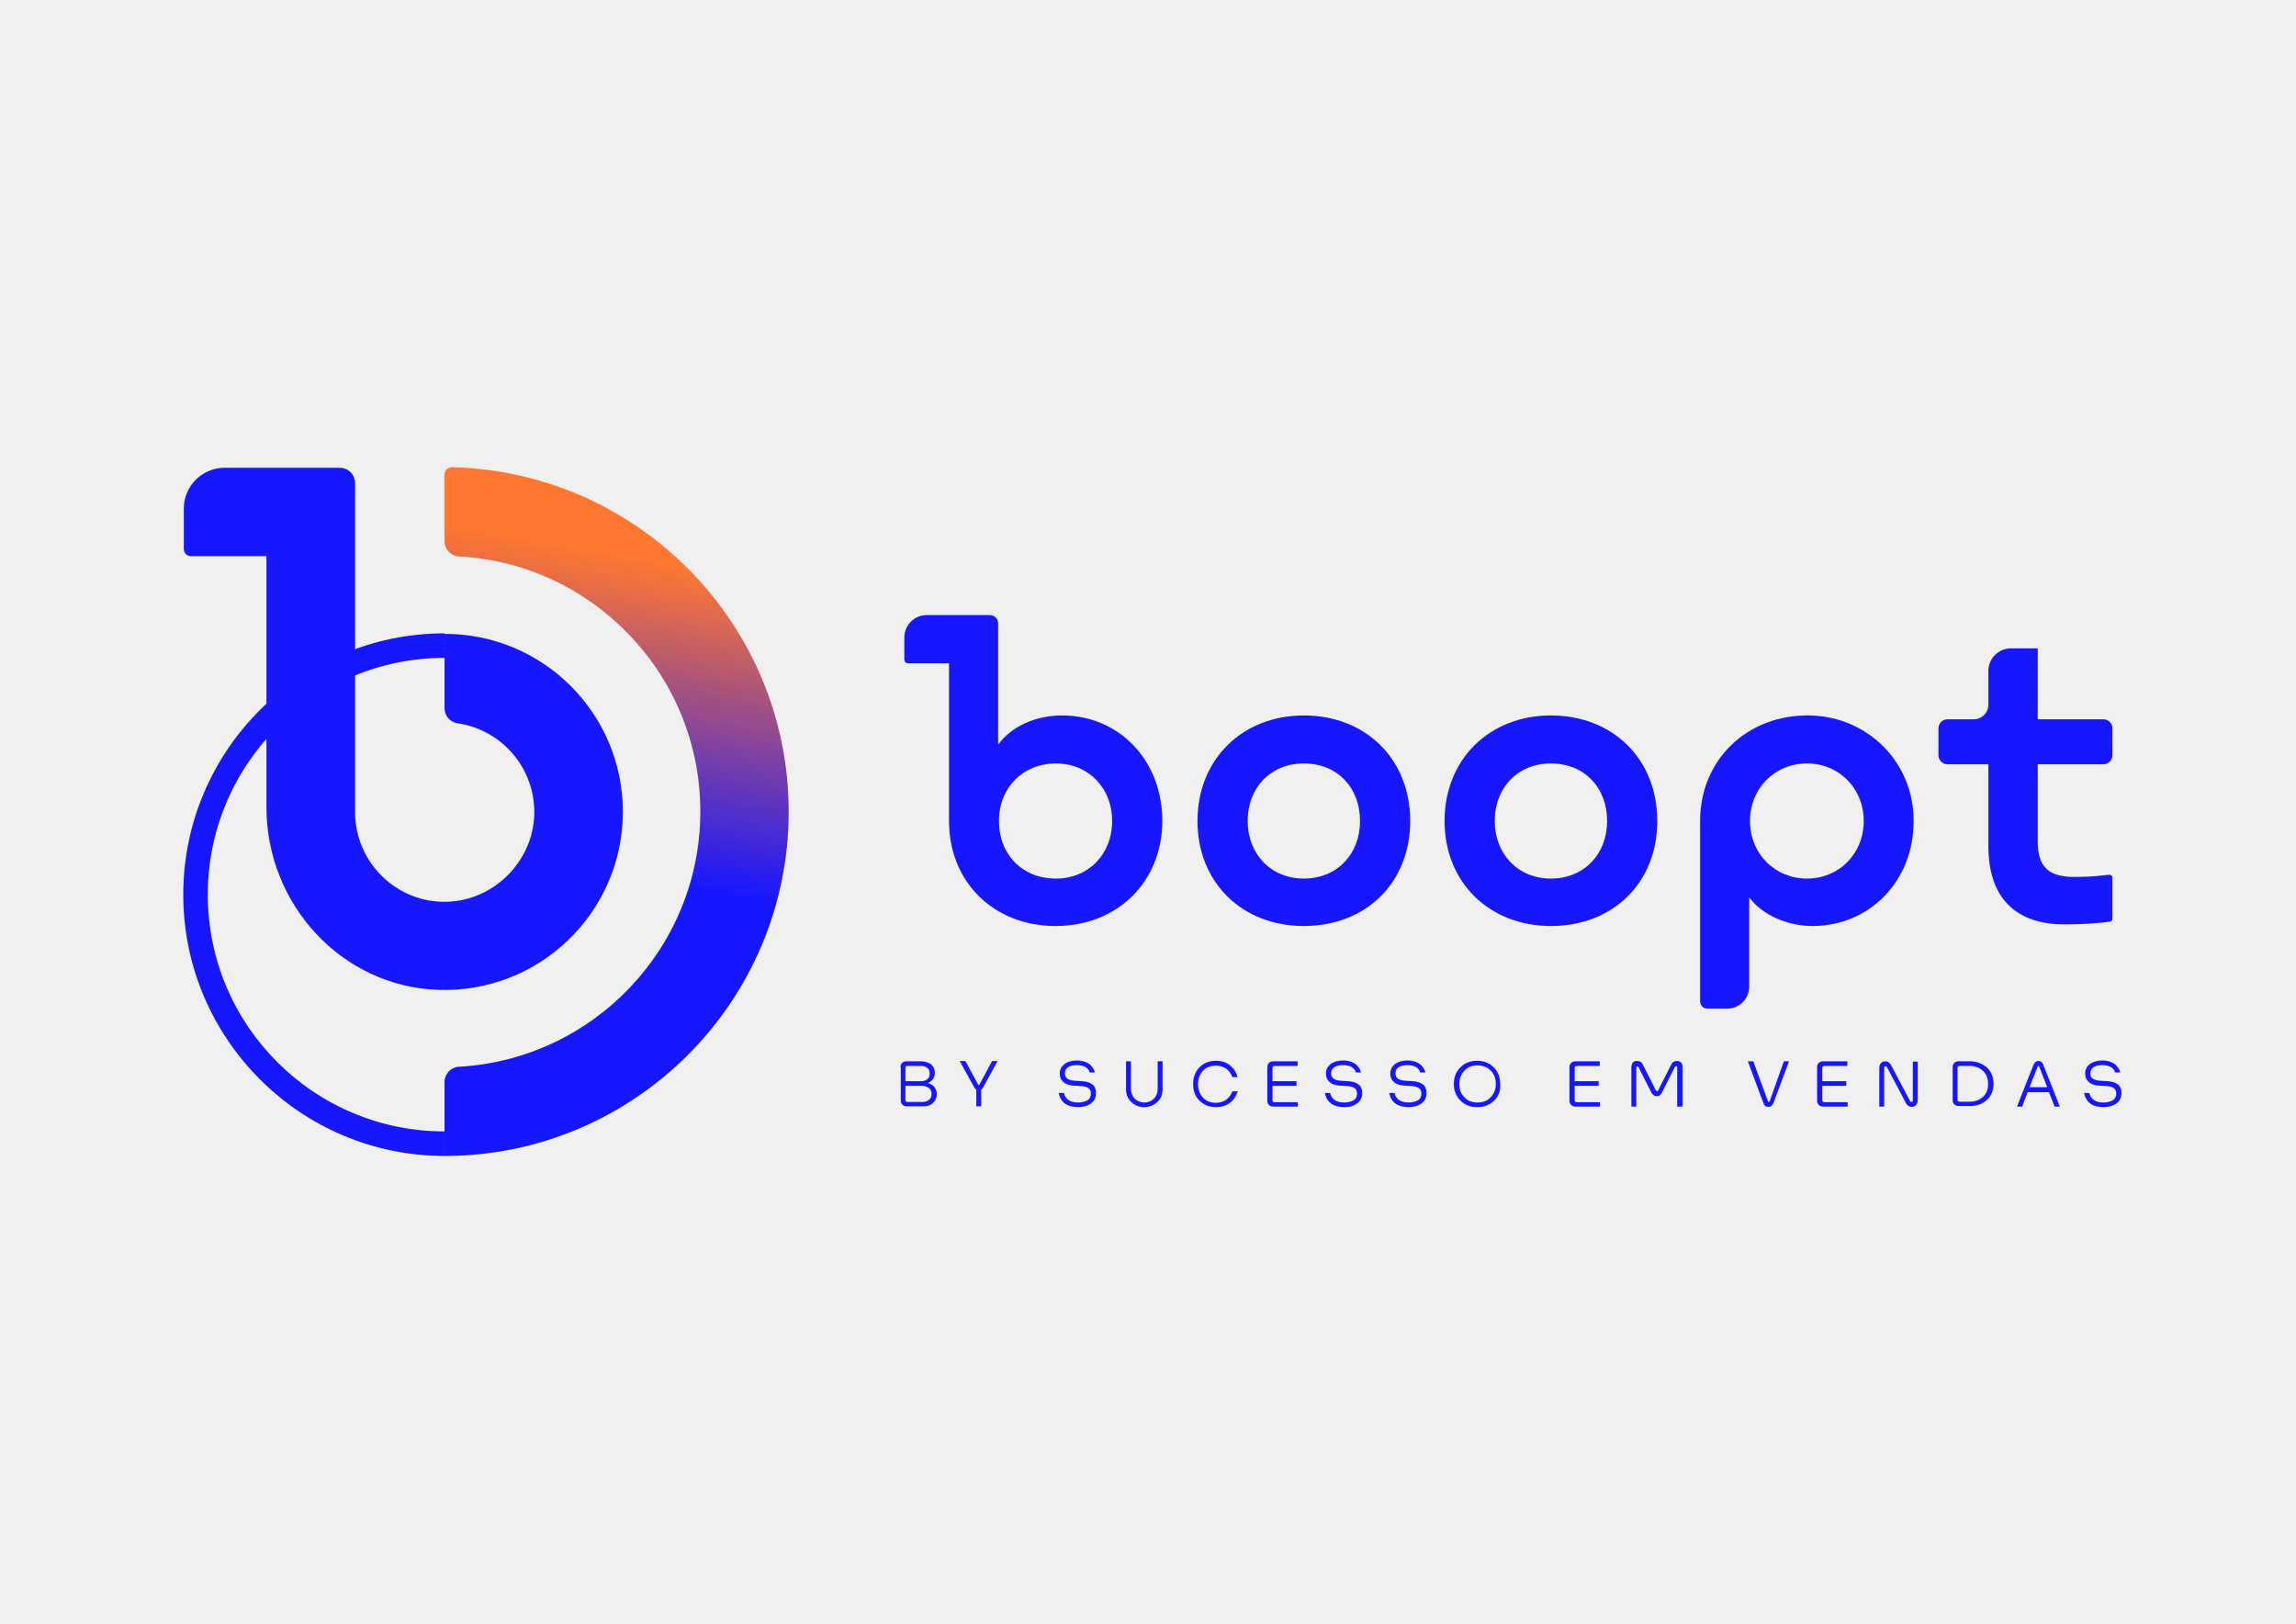
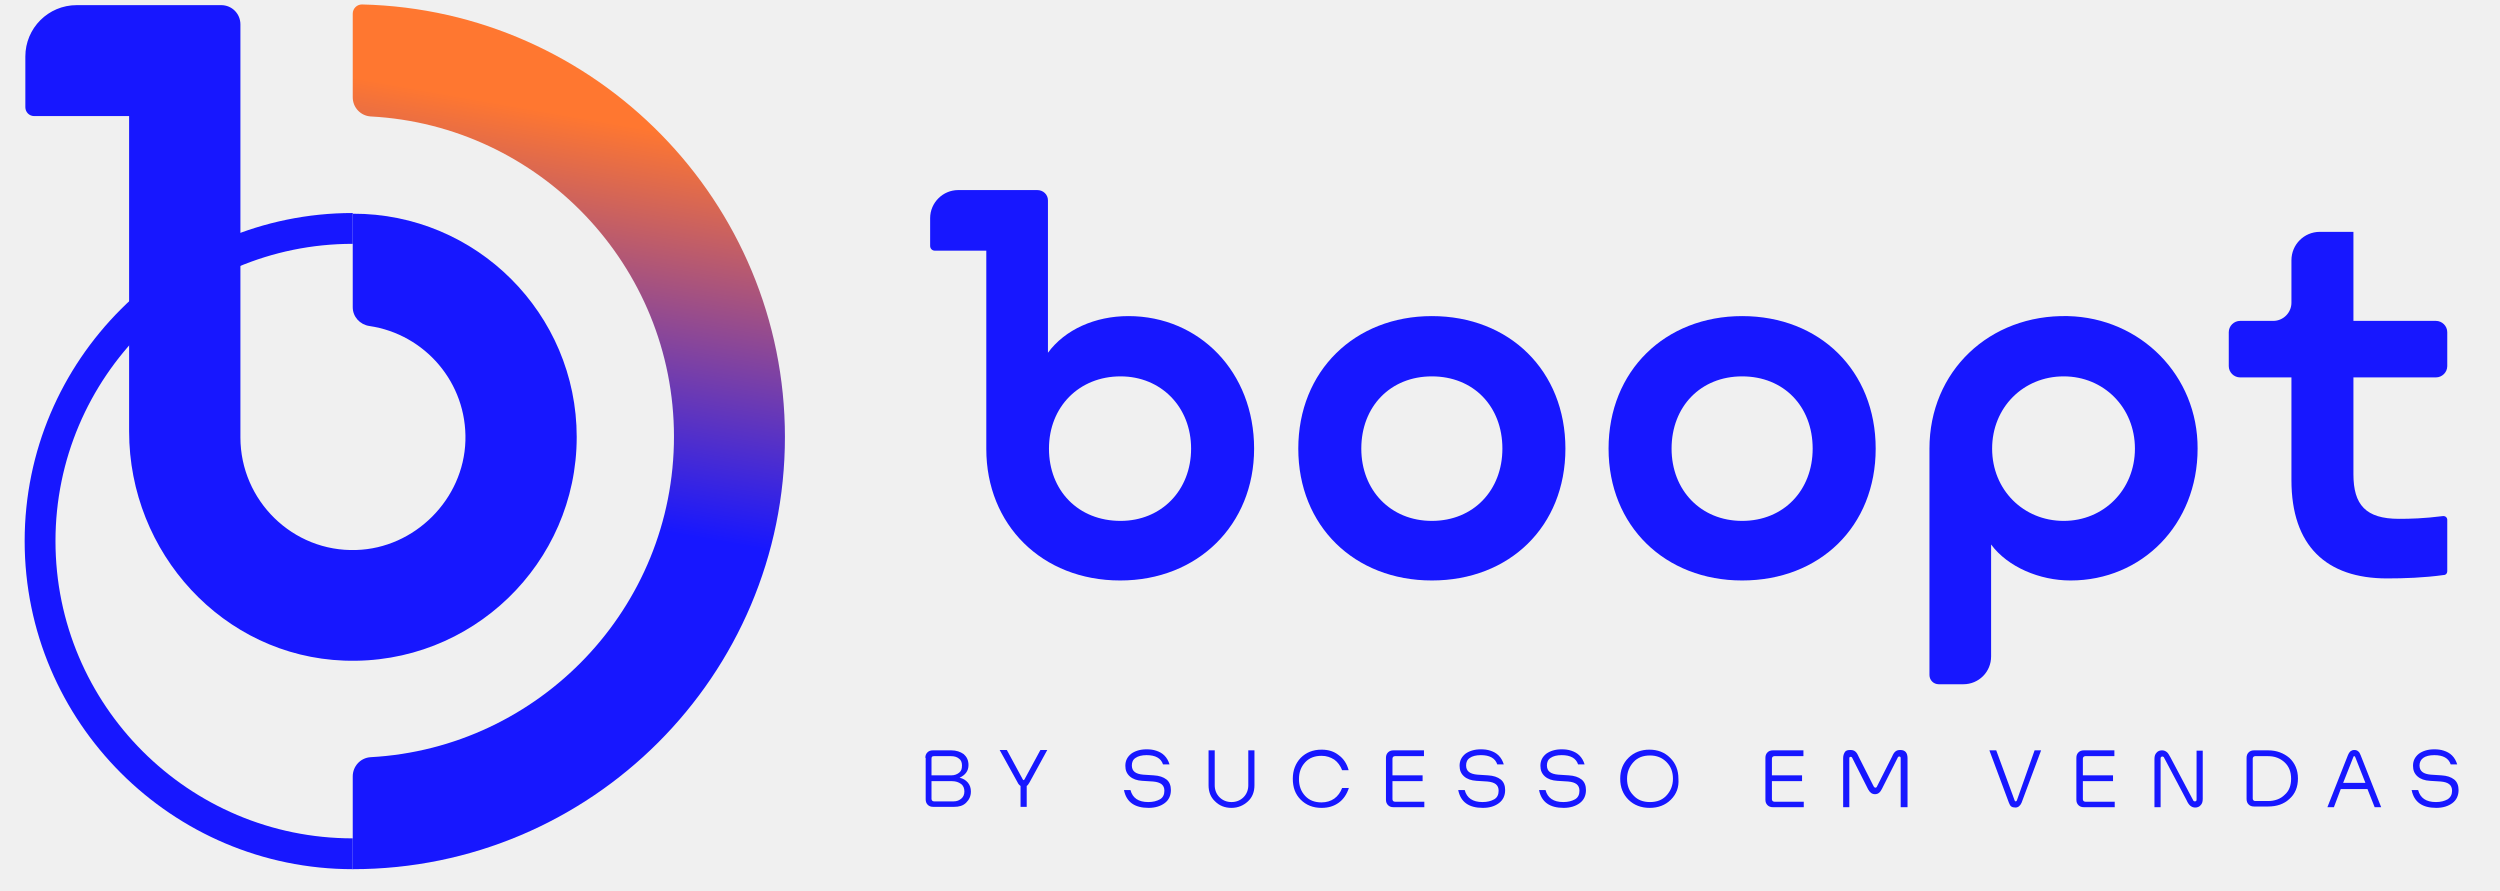
- <svg xmlns="http://www.w3.org/2000/svg" version="1.0" id="Camada_1" x="0px" y="0px" viewBox="0 0 841.9 595.3" style="enable-background:new 0 0 841.9 595.3;" xml:space="preserve">
+ <svg xmlns="http://www.w3.org/2000/svg" version="1.0" id="Camada_1" x="0px" y="0px" viewBox="60 170 730 260" style="enable-background:new 0 0 841.9 595.3;" xml:space="preserve">
  <style type="text/css">
- 	.st0{fill:#FFFFFF;}
- 	.st1{fill:#1717FF;}
- 	.st2{fill:url(#SVGID_1_);}
- 	.st3{fill:url(#SVGID_00000168809002964983272570000000971327758699286404_);}
- 	.st4{fill:#FF7730;}
- 	.st5{fill:url(#SVGID_00000176028292243074470060000004126629663612076933_);}
- 	.st6{fill:url(#SVGID_00000094580882122525077200000004483055332120708762_);}
- 	.st7{fill:url(#SVGID_00000183936139054575004180000016142598190794490034_);}
- </style>
+ 		.st0 {
+ 			fill: #FFFFFF;
+ 		}
+ 
+ 		.st1 {
+ 			fill: #1717FF;
+ 		}
+ 
+ 		.st2 {
+ 			fill: url(#SVGID_1_);
+ 		}
+ 
+ 		.st3 {
+ 			fill: url(#SVGID_00000168809002964983272570000000971327758699286404_);
+ 		}
+ 
+ 		.st4 {
+ 			fill: #FF7730;
+ 		}
+ 
+ 		.st5 {
+ 			fill: url(#SVGID_00000176028292243074470060000004126629663612076933_);
+ 		}
+ 
+ 		.st6 {
+ 			fill: url(#SVGID_00000094580882122525077200000004483055332120708762_);
+ 		}
+ 
+ 		.st7 {
+ 			fill: url(#SVGID_00000183936139054575004180000016142598190794490034_);
+ 		}
+ 	</style>
  <g>
    <g>
      <g>
        <path class="st1" d="M228.4,297.6c0,36.9-30.7,66.7-67.9,65.3c-35.4-1.3-62.8-31.5-62.8-66.9l0-92.1H70c-1.5,0-2.6-1.2-2.6-2.6     v-14.8c0-8.3,6.7-15,15-15h42.2c3.1,0,5.6,2.5,5.6,5.6v120.6c0,18.5,15.3,33.5,33.8,32.9c17.1-0.5,31.4-14.8,31.9-31.9     c0.5-16.9-11.8-31.1-28-33.5c-2.8-0.4-4.9-2.7-4.9-5.5l0-27.3C199.1,232.3,228.4,261.6,228.4,297.6z" />
      </g>
      <g>
        <path class="st1" d="M163,423.8c-52.8,0-95.8-43-95.8-95.8s43-95.8,95.8-95.8v9c-47.8,0-86.8,38.9-86.8,86.8s38.9,86.8,86.8,86.8     V423.8z" />
      </g>
      <g>
        <linearGradient id="SVGID_1_" gradientUnits="userSpaceOnUse" x1="236.502" y1="182.466" x2="193.014" y2="429.097">
          <stop offset="9.000000e-02" style="stop-color:#FF7730" />
          <stop offset="0.55" style="stop-color:#1717FF" />
        </linearGradient>
        <path class="st2" d="M289.2,297.6c0,69.6-56.6,126.2-126.2,126.2l0-27.1c0-2.9,2.2-5.4,5.2-5.6c49.3-2.7,88.6-43.6,88.6-93.6     c0-49.9-39.3-90.9-88.6-93.5c-2.9-0.2-5.2-2.6-5.2-5.6l0-24.4c0-1.5,1.2-2.7,2.7-2.7C234.1,172.9,289.2,229,289.2,297.6z" />
      </g>
    </g>
    <g>
      <path class="st1" d="M439.1,301c0-22.7,16.5-38.7,39-38.7c22.7,0,39,16,39,38.7c0,22.7-16.3,38.5-39,38.5    C455.5,339.5,439.1,323.6,439.1,301z M498.7,301c0-12.3-8.4-21.1-20.6-21.1c-12.1,0-20.6,8.8-20.6,21.1c0,12.1,8.5,21.1,20.6,21.1    C490.3,322.1,498.7,313.1,498.7,301z" />
      <path class="st1" d="M529.7,301c0-22.7,16.5-38.7,39-38.7c22.7,0,39,16,39,38.7c0,22.7-16.3,38.5-39,38.5    C546.2,339.5,529.7,323.6,529.7,301z M589.3,301c0-12.3-8.4-21.1-20.6-21.1c-12.1,0-20.6,8.8-20.6,21.1c0,12.1,8.5,21.1,20.6,21.1    C580.9,322.1,589.3,313.1,589.3,301z" />
      <path class="st1" d="M641.4,329v32.7c0,4.5-3.6,8.1-8.1,8.1h-7.2c-1.5,0-2.7-1.2-2.7-2.7V301c0-22.6,17.5-39.2,40.4-38.7    c21.3,0.5,38,17.4,37.9,38.7c0,22.2-16.3,38.5-37.1,38.5C655.6,339.5,646.3,335.6,641.4,329z M662.6,322.1    c11.7,0,20.8-9.1,20.8-21.1c0-12-9.1-21.1-20.8-21.1c-11.8,0-20.9,9.1-20.9,21.1C641.7,313,650.8,322.1,662.6,322.1z" />
      <path class="st1" d="M757,338.9c-17.7,0-27.9-9.5-27.9-28.7v-30h-15c-1.8,0-3.3-1.5-3.3-3.3V267c0-1.8,1.5-3.3,3.3-3.3h9.7    c2.9,0,5.3-2.4,5.3-5.3v-12.4c0-4.6,3.7-8.3,8.3-8.3h9.8v26h24.1c1.8,0,3.3,1.5,3.3,3.3v9.9c0,1.8-1.5,3.3-3.3,3.3h-24.1v28.3    c0,8.9,3.6,13,13.3,13c3.2,0,7.3-0.1,12.8-0.8c0.7-0.1,1.3,0.4,1.3,1.1v15c0,0.6-0.4,1.1-1,1.1C767.9,338.7,762,338.9,757,338.9z" />
      <g>
        <path class="st1" d="M389.5,262.3c-9.7,0-18.5,3.9-23.5,10.7v-44.5c0-1.7-1.4-3-3.1-3h-23.1c-4.5,0-8.2,3.7-8.2,8.2v8.1     c0,0.8,0.6,1.4,1.4,1.4H348v57.9c0,22.1,16.2,38.4,39.1,38.4c22.7,0,39.1-16.3,39.1-38.5C426.2,278.6,410.2,262.3,389.5,262.3z      M387.2,322.1c-12.4,0-20.9-8.9-20.9-21.1s8.8-21.1,20.9-21.1c11.8,0,20.6,8.9,20.6,21.1S399.1,322.1,387.2,322.1z" />
      </g>
    </g>
  </g>
  <g>
    <path class="st1" d="M330.2,391.3c0-0.7,0.2-1.2,0.6-1.6c0.4-0.4,0.9-0.6,1.6-0.6h5.4c1.4,0,2.6,0.4,3.6,1.1   c0.9,0.8,1.4,1.8,1.4,3.2c0,1.7-0.9,2.9-2.6,3.7c1,0.2,1.8,0.7,2.4,1.4c0.6,0.7,0.9,1.6,0.9,2.6c0,1.4-0.5,2.4-1.4,3.3   s-2.1,1.2-3.5,1.2h-6.1c-0.7,0-1.2-0.2-1.6-0.6c-0.4-0.4-0.6-0.9-0.6-1.6V391.3z M340.9,393.5c0-0.9-0.3-1.6-0.9-2   c-0.6-0.5-1.4-0.7-2.3-0.7h-5c-0.5,0-0.7,0.2-0.7,0.7v4.9h5.8c0.9,0,1.7-0.3,2.3-0.8S340.9,394.5,340.9,393.5z M332,403.3   c0,0.2,0.1,0.4,0.2,0.5s0.3,0.2,0.5,0.2h5.8c0.9,0,1.6-0.3,2.2-0.8s0.9-1.2,0.9-2.1c0-0.9-0.3-1.7-1-2.2s-1.5-0.8-2.6-0.8H332   V403.3z" />
    <path class="st1" d="M360.6,398.5c-0.3,0.5-0.5,0.8-0.8,1v6.1H358v-6.1c-0.3-0.2-0.7-0.6-0.9-1.1l-5.2-9.4h2.1l4.6,8.5   c0.1,0.2,0.2,0.3,0.3,0.3c0.1,0,0.2-0.1,0.3-0.3l4.6-8.5h2L360.6,398.5z" />
    <path class="st1" d="M395.4,405.9c-4.1,0-6.5-1.7-7.2-5.2h1.9c0.6,2.3,2.3,3.5,5.2,3.5c1.4,0,2.5-0.3,3.4-0.8s1.3-1.4,1.3-2.5   c0-1.7-1.1-2.5-3.3-2.7l-3.2-0.2c-1.5-0.1-2.7-0.5-3.6-1.3c-0.9-0.8-1.3-1.8-1.3-3.1c0-1.5,0.6-2.6,1.7-3.5   c1.1-0.8,2.6-1.3,4.5-1.3c1,0,1.9,0.1,2.8,0.4c0.9,0.3,1.7,0.7,2.4,1.4c0.7,0.7,1.2,1.6,1.5,2.6h-1.9c-0.6-1.8-2.2-2.7-4.8-2.7   c-1.4,0-2.5,0.3-3.2,0.8c-0.8,0.5-1.1,1.3-1.1,2.2c0,1.7,1.1,2.5,3.3,2.7l3.1,0.2c1.6,0.1,2.8,0.5,3.7,1.2s1.3,1.8,1.3,3.1   c0,1.6-0.6,2.9-1.8,3.8C398.9,405.4,397.3,405.9,395.4,405.9z" />
    <path class="st1" d="M412.9,399.3v-10.2h1.8v10.2c0,1.4,0.5,2.6,1.4,3.5c0.9,0.9,2.1,1.4,3.5,1.4c1.4,0,2.6-0.5,3.5-1.4   c0.9-0.9,1.4-2.1,1.4-3.5v-10.2h1.8v10.2c0,1.9-0.6,3.5-1.9,4.7c-1.3,1.2-2.9,1.9-4.8,1.9c-1.9,0-3.5-0.6-4.8-1.9   C413.5,402.8,412.9,401.2,412.9,399.3z" />
    <path class="st1" d="M453.9,400c-0.6,1.9-1.6,3.4-3,4.4c-1.4,1-3,1.5-5,1.5c-2.5,0-4.5-0.8-6.1-2.4s-2.3-3.6-2.3-6.1   c0-2.5,0.8-4.5,2.3-6.1c1.6-1.6,3.6-2.4,6.1-2.4c2,0,3.6,0.5,5,1.6c1.4,1,2.4,2.5,2.9,4.4h-1.9c-0.5-1.3-1.3-2.4-2.3-3.1   c-1.1-0.7-2.3-1.1-3.7-1.1c-2,0-3.6,0.6-4.8,1.9c-1.2,1.3-1.8,2.9-1.8,4.9c0,2,0.6,3.6,1.8,4.9s2.8,1.9,4.8,1.9   c1.4,0,2.7-0.4,3.7-1.1c1-0.7,1.8-1.8,2.3-3.1H453.9z" />
    <path class="st1" d="M475.9,404v1.7h-9c-0.7,0-1.2-0.2-1.6-0.6c-0.4-0.4-0.6-0.9-0.6-1.6v-12.2c0-0.7,0.2-1.2,0.6-1.6   c0.4-0.4,0.9-0.6,1.6-0.6h8.9v1.7h-8.5c-0.2,0-0.4,0.1-0.5,0.2c-0.1,0.1-0.2,0.3-0.2,0.5v4.9h8.8v1.7h-8.8v5.3   c0,0.2,0.1,0.4,0.2,0.5c0.1,0.1,0.3,0.2,0.5,0.2H475.9z" />
    <path class="st1" d="M493,405.9c-4.1,0-6.5-1.7-7.2-5.2h1.9c0.6,2.3,2.3,3.5,5.2,3.5c1.4,0,2.5-0.3,3.4-0.8s1.3-1.4,1.3-2.5   c0-1.7-1.1-2.5-3.3-2.7l-3.2-0.2c-1.5-0.1-2.7-0.5-3.6-1.3c-0.9-0.8-1.3-1.8-1.3-3.1c0-1.5,0.6-2.6,1.7-3.5   c1.1-0.8,2.6-1.3,4.5-1.3c1,0,1.9,0.1,2.8,0.4c0.9,0.3,1.7,0.7,2.4,1.4c0.7,0.7,1.2,1.6,1.5,2.6h-1.9c-0.6-1.8-2.2-2.7-4.8-2.7   c-1.4,0-2.5,0.3-3.2,0.8c-0.8,0.5-1.1,1.3-1.1,2.2c0,1.7,1.1,2.5,3.3,2.7l3.1,0.2c1.6,0.1,2.8,0.5,3.7,1.2s1.3,1.8,1.3,3.1   c0,1.6-0.6,2.9-1.8,3.8C496.5,405.4,495,405.9,493,405.9z" />
    <path class="st1" d="M516.6,405.9c-4.1,0-6.5-1.7-7.2-5.2h1.9c0.6,2.3,2.3,3.5,5.2,3.5c1.4,0,2.5-0.3,3.4-0.8s1.3-1.4,1.3-2.5   c0-1.7-1.1-2.5-3.3-2.7l-3.2-0.2c-1.5-0.1-2.7-0.5-3.6-1.3c-0.9-0.8-1.3-1.8-1.3-3.1c0-1.5,0.6-2.6,1.7-3.5   c1.1-0.8,2.6-1.3,4.5-1.3c1,0,1.9,0.1,2.8,0.4c0.9,0.3,1.7,0.7,2.4,1.4c0.7,0.7,1.2,1.6,1.5,2.6h-1.9c-0.6-1.8-2.2-2.7-4.8-2.7   c-1.4,0-2.5,0.3-3.2,0.8c-0.8,0.5-1.1,1.3-1.1,2.2c0,1.7,1.1,2.5,3.3,2.7l3.1,0.2c1.6,0.1,2.8,0.5,3.7,1.2s1.3,1.8,1.3,3.1   c0,1.6-0.6,2.9-1.8,3.8C520.1,405.4,518.5,405.9,516.6,405.9z" />
    <path class="st1" d="M547.9,403.5c-1.6,1.6-3.7,2.4-6.2,2.4c-2.5,0-4.6-0.8-6.2-2.4c-1.6-1.6-2.4-3.6-2.4-6.1   c0-2.5,0.8-4.5,2.4-6.1c1.6-1.6,3.7-2.4,6.1-2.4c2.5,0,4.5,0.8,6.1,2.4c1.6,1.6,2.4,3.6,2.4,6.1   C550.3,399.9,549.5,401.9,547.9,403.5z M541.8,404.2c2,0,3.6-0.6,4.8-1.9c1.2-1.3,1.9-2.9,1.9-4.9c0-2-0.6-3.6-1.9-4.9   s-2.9-1.9-4.8-1.9c-2,0-3.6,0.6-4.8,1.9s-1.9,2.9-1.9,4.9c0,2,0.6,3.6,1.9,4.9C538.2,403.6,539.8,404.2,541.8,404.2z" />
    <path class="st1" d="M586.7,404v1.7h-9c-0.7,0-1.2-0.2-1.6-0.6c-0.4-0.4-0.6-0.9-0.6-1.6v-12.2c0-0.7,0.2-1.2,0.6-1.6   c0.4-0.4,0.9-0.6,1.6-0.6h8.9v1.7h-8.5c-0.2,0-0.4,0.1-0.5,0.2c-0.1,0.1-0.2,0.3-0.2,0.5v4.9h8.8v1.7h-8.8v5.3   c0,0.2,0.1,0.4,0.2,0.5c0.1,0.1,0.3,0.2,0.5,0.2H586.7z" />
    <path class="st1" d="M607.5,401.9c-0.9,0-1.5-0.5-2-1.4l-4.6-9.1c-0.1-0.3-0.3-0.4-0.5-0.4c-0.1,0-0.2,0-0.3,0.1s-0.1,0.2-0.1,0.3   v14.3h-1.8v-14.3c0-0.8,0.2-1.3,0.5-1.8s0.9-0.6,1.6-0.6c0.6,0,1,0.1,1.4,0.4c0.4,0.3,0.7,0.8,1,1.5l4.4,8.7   c0.1,0.2,0.3,0.4,0.5,0.4c0.2,0,0.4-0.1,0.5-0.4l4.4-8.7c0.3-0.7,0.6-1.2,1-1.5c0.4-0.3,0.8-0.4,1.4-0.4c1.4,0,2.1,0.8,2.1,2.4   v14.3H615v-14.3c0-0.3-0.1-0.5-0.4-0.5c-0.2,0-0.4,0.1-0.5,0.4l-4.6,9.1C609,401.4,608.4,401.9,607.5,401.9z" />
    <path class="st1" d="M654.1,389.1h1.9l-5.7,15.3c-0.4,0.9-1,1.4-1.8,1.4c-0.5,0-0.9-0.1-1.2-0.3c-0.3-0.2-0.5-0.6-0.7-1.1   l-5.7-15.3h2l5.4,14.7c0.1,0.2,0.2,0.2,0.3,0.2s0.2-0.1,0.3-0.2L654.1,389.1z" />
    <path class="st1" d="M677.5,404v1.7h-9c-0.7,0-1.2-0.2-1.6-0.6c-0.4-0.4-0.6-0.9-0.6-1.6v-12.2c0-0.7,0.2-1.2,0.6-1.6   c0.4-0.4,0.9-0.6,1.6-0.6h8.9v1.7h-8.5c-0.2,0-0.4,0.1-0.5,0.2c-0.1,0.1-0.2,0.3-0.2,0.5v4.9h8.8v1.7h-8.8v5.3   c0,0.2,0.1,0.4,0.2,0.5c0.1,0.1,0.3,0.2,0.5,0.2H677.5z" />
    <path class="st1" d="M690.9,391.5v14.2h-1.8v-14.1c0-0.8,0.2-1.4,0.6-1.8c0.4-0.5,1-0.7,1.6-0.7c0.6,0,1,0.2,1.4,0.5   s0.7,0.9,1.1,1.6l6.4,12.1c0.1,0.2,0.2,0.3,0.2,0.4c0,0.1,0.1,0.1,0.2,0.2c0.1,0.1,0.2,0.1,0.3,0.1c0.4,0,0.5-0.2,0.5-0.6v-14.2   h1.8v14.1c0,0.8-0.2,1.4-0.6,1.8c-0.4,0.5-1,0.7-1.6,0.7c-0.6,0-1-0.2-1.4-0.5s-0.8-0.9-1.1-1.6l-6.4-12.1   c-0.1-0.2-0.2-0.3-0.2-0.4c0-0.1-0.1-0.1-0.2-0.2c-0.1-0.1-0.2-0.1-0.3-0.1c-0.2,0-0.3,0.1-0.4,0.2   C690.9,391.2,690.9,391.3,690.9,391.5z" />
    <path class="st1" d="M716,391.3c0-0.7,0.2-1.2,0.6-1.6c0.4-0.4,0.9-0.6,1.6-0.6h4.1c2.5,0,4.5,0.8,6.2,2.2c1.6,1.5,2.5,3.5,2.5,6   s-0.8,4.5-2.5,6c-1.6,1.5-3.7,2.2-6.2,2.2h-4.1c-0.7,0-1.2-0.2-1.6-0.6c-0.4-0.4-0.6-0.9-0.6-1.6V391.3z M729,397.4   c0-2-0.6-3.6-1.9-4.8c-1.3-1.2-2.9-1.8-4.8-1.8h-3.8c-0.2,0-0.4,0.1-0.5,0.2c-0.1,0.1-0.2,0.3-0.2,0.5v11.7c0,0.2,0.1,0.4,0.2,0.5   c0.1,0.1,0.3,0.2,0.5,0.2h3.8c1.9,0,3.6-0.6,4.8-1.8C728.4,401,729,399.4,729,397.4z" />
    <path class="st1" d="M753.4,405.7l-2.1-5.3h-7.8l-2,5.3h-1.9l6-15.2c0.2-0.5,0.4-0.8,0.7-1.1c0.3-0.2,0.6-0.4,1.1-0.4   c0.5,0,0.9,0.1,1.2,0.4c0.3,0.2,0.5,0.6,0.7,1.1l6,15.2H753.4z M747.2,391l-3,7.6h6.5l-3-7.6c-0.1-0.2-0.2-0.2-0.3-0.2   S747.2,390.9,747.2,391z" />
    <path class="st1" d="M771.4,405.9c-4.1,0-6.5-1.7-7.2-5.2h1.9c0.6,2.3,2.3,3.5,5.2,3.5c1.4,0,2.5-0.3,3.4-0.8   c0.9-0.6,1.3-1.4,1.3-2.5c0-1.7-1.1-2.5-3.3-2.7l-3.2-0.2c-1.5-0.1-2.7-0.5-3.6-1.3s-1.3-1.8-1.3-3.1c0-1.5,0.6-2.6,1.7-3.5   c1.1-0.8,2.6-1.3,4.5-1.3c1,0,1.9,0.1,2.8,0.4c0.9,0.3,1.7,0.7,2.4,1.4c0.7,0.7,1.2,1.6,1.5,2.6h-1.9c-0.6-1.8-2.2-2.7-4.8-2.7   c-1.4,0-2.5,0.3-3.2,0.8s-1.1,1.3-1.1,2.2c0,1.7,1.1,2.5,3.3,2.7l3.1,0.2c1.6,0.1,2.8,0.5,3.7,1.2c0.9,0.7,1.3,1.8,1.3,3.1   c0,1.6-0.6,2.9-1.8,3.8S773.3,405.9,771.4,405.9z" />
  </g>
</svg>
